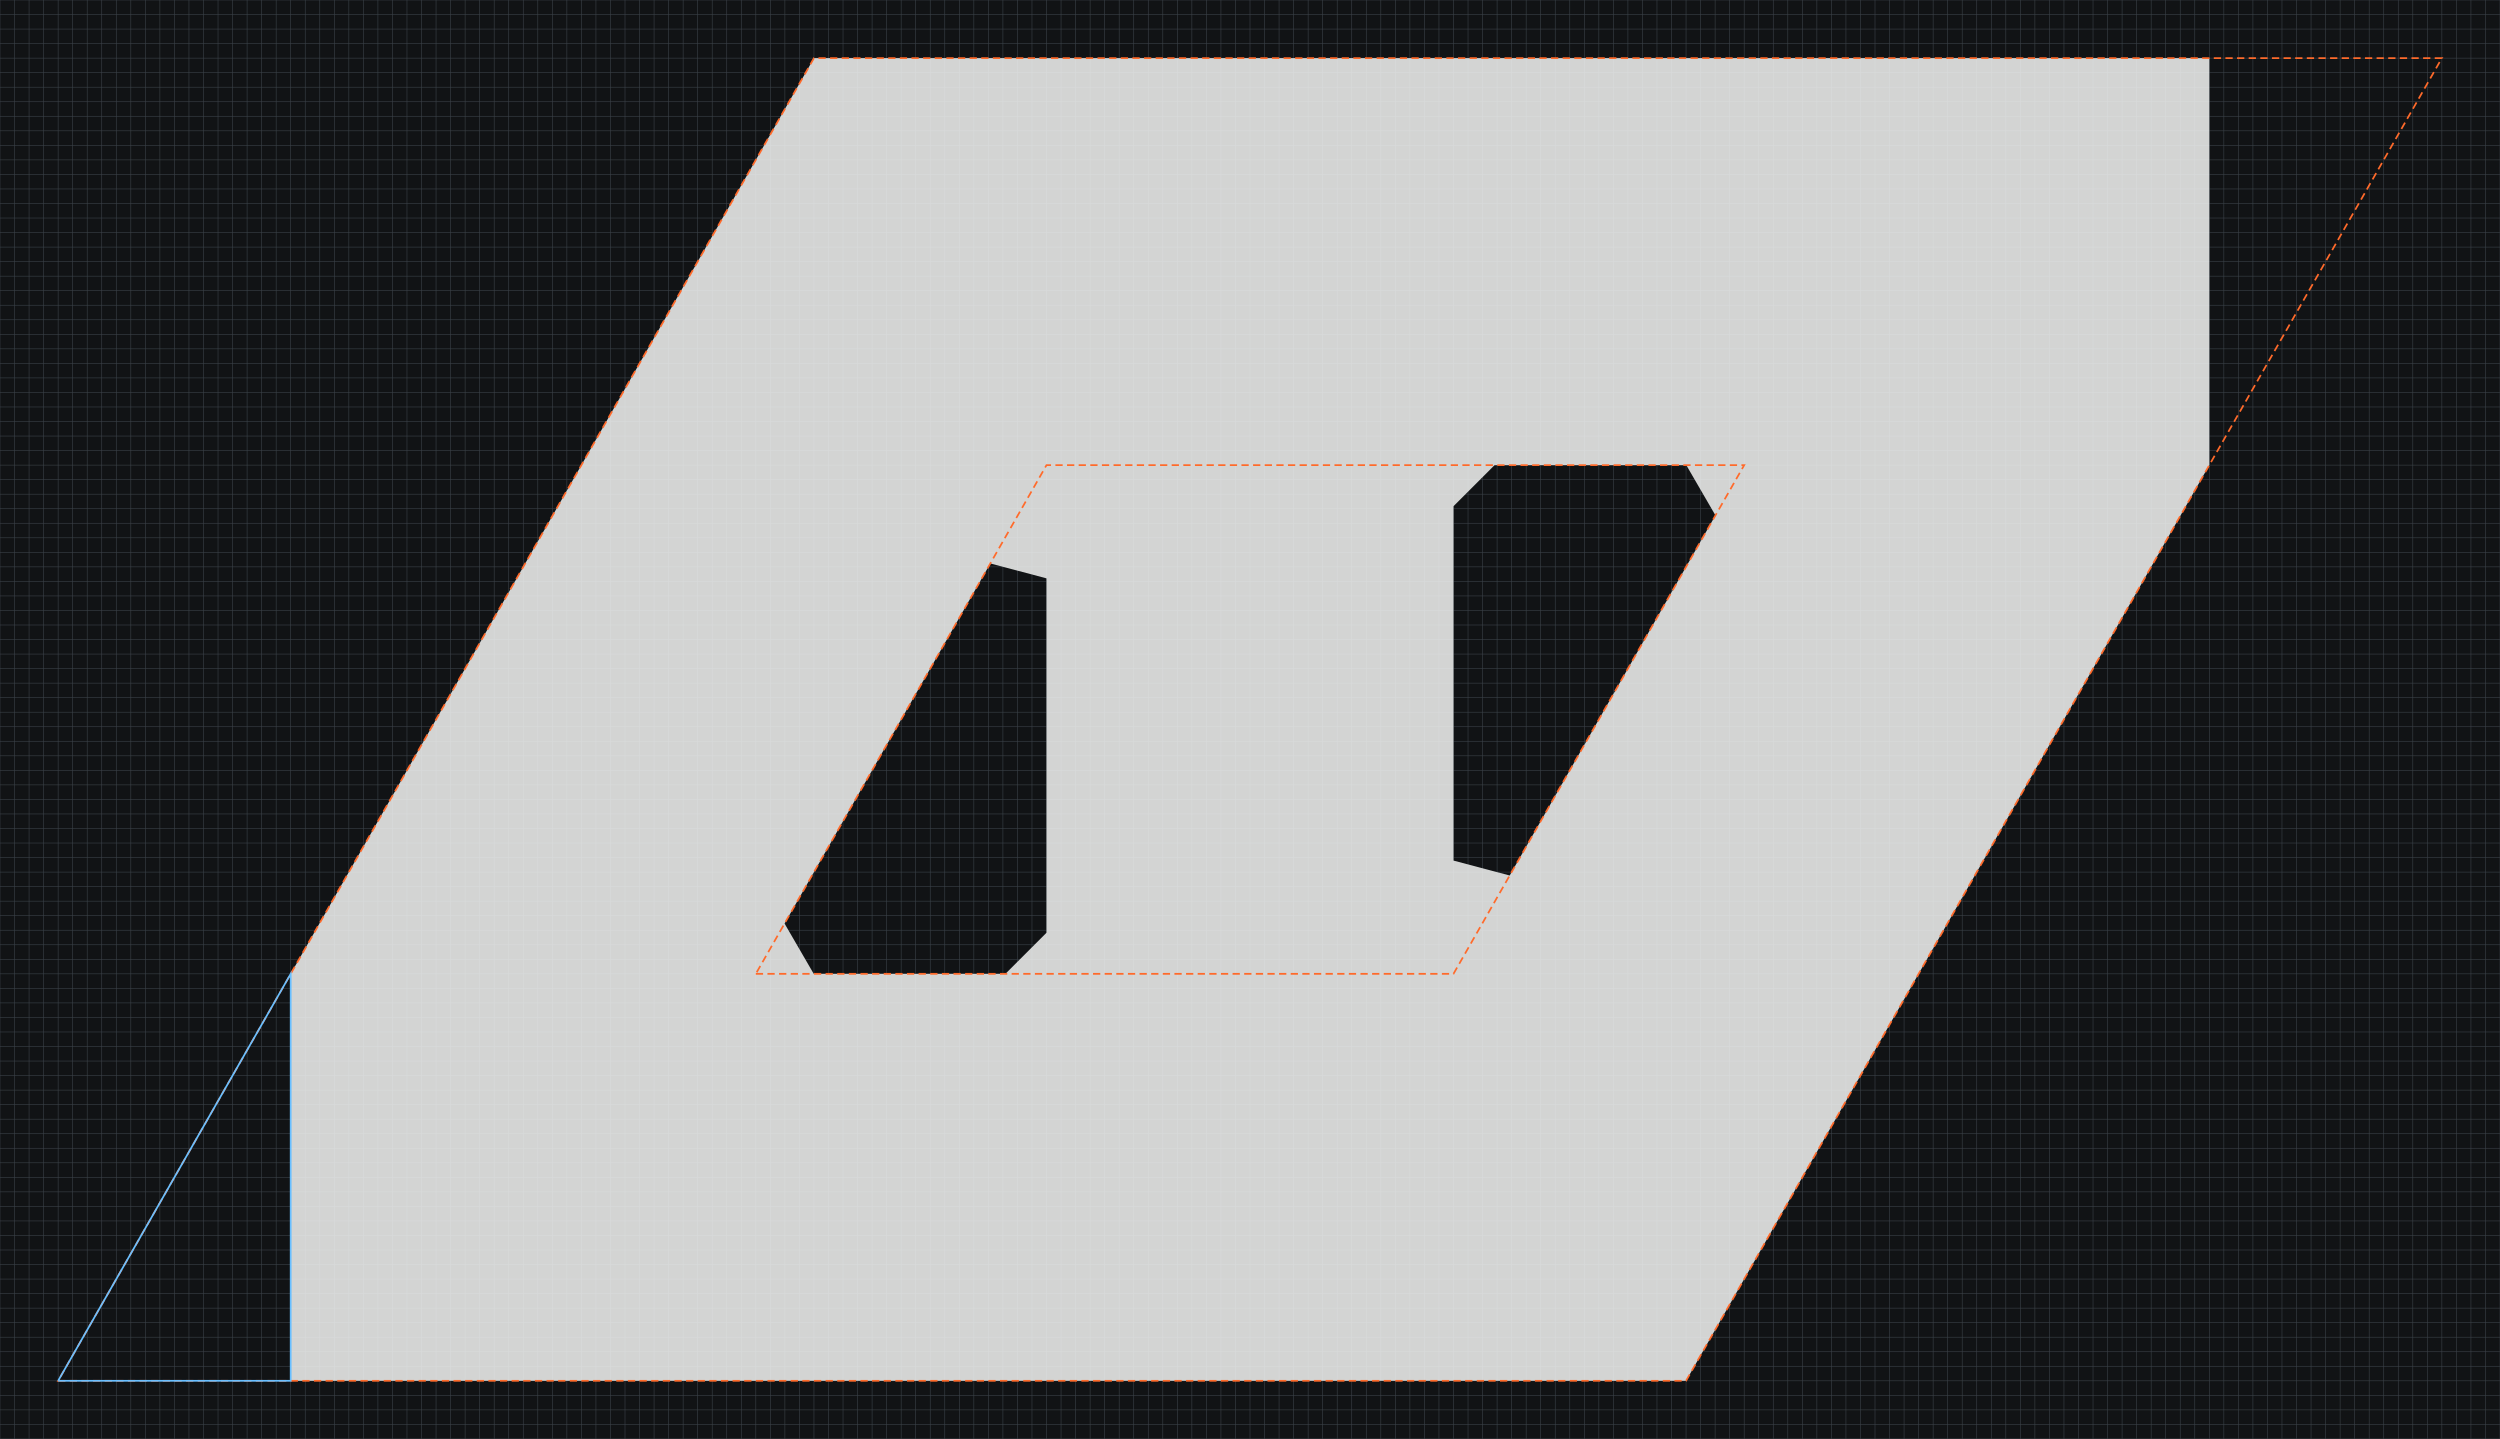
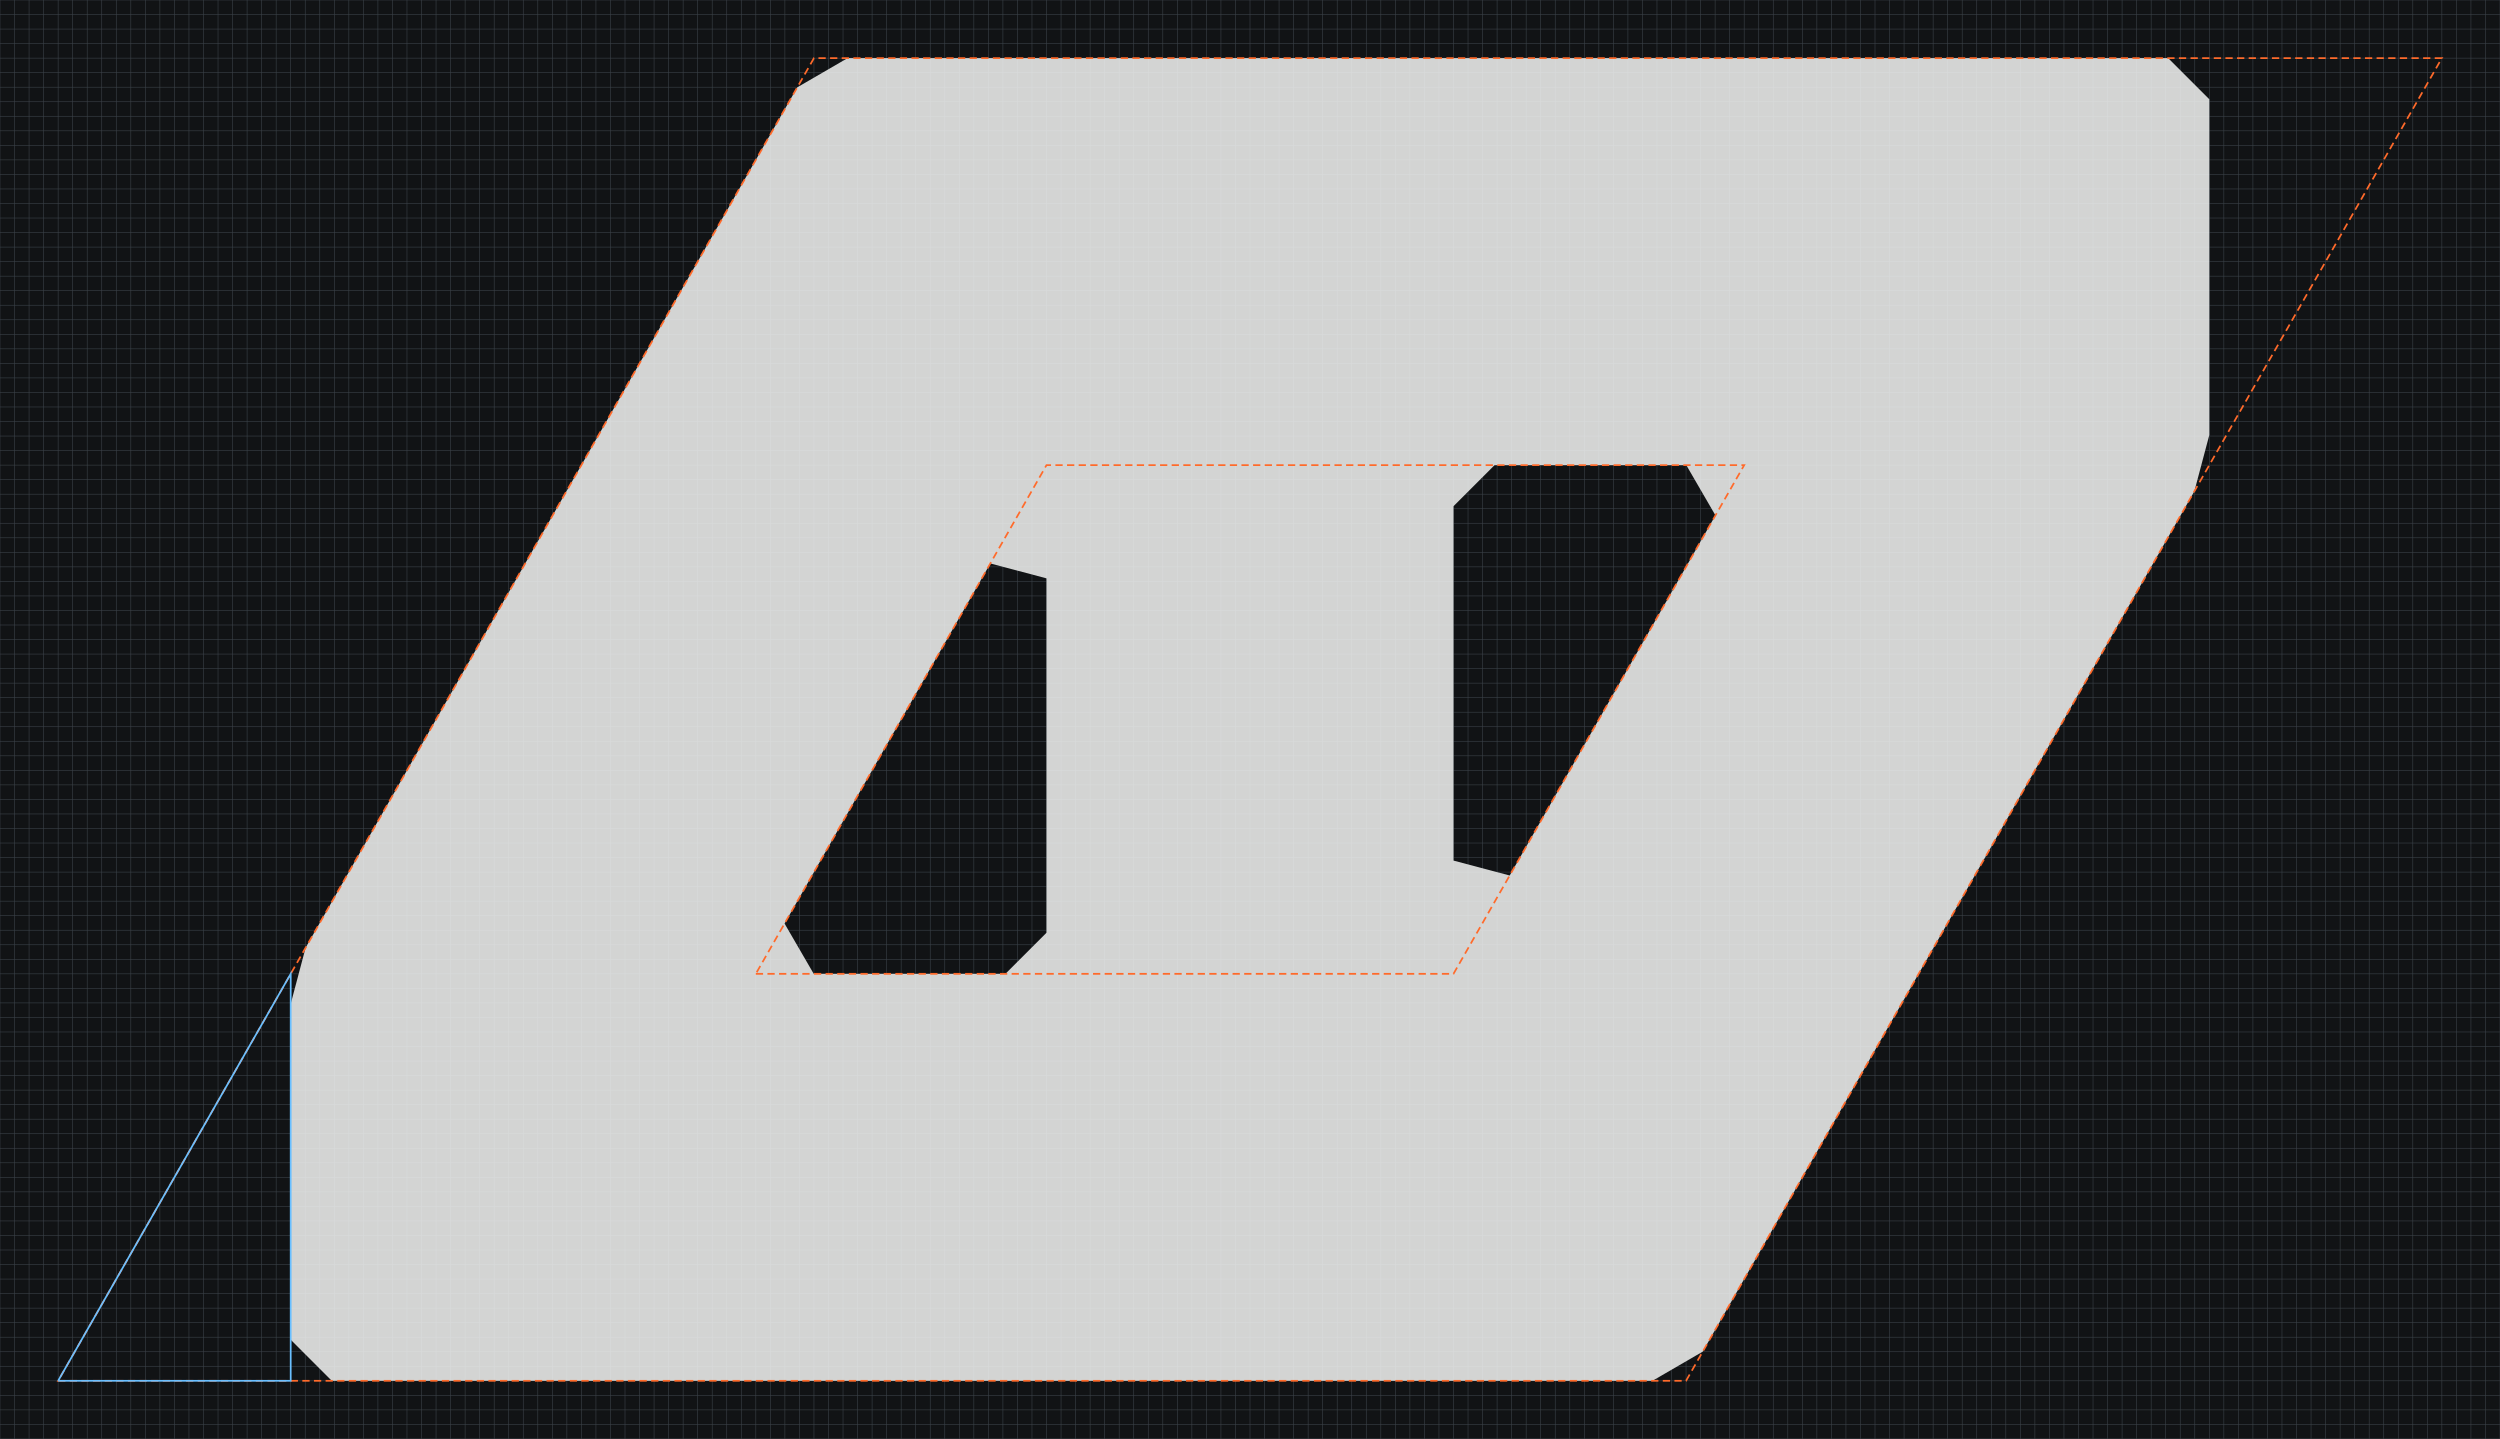
<svg xmlns="http://www.w3.org/2000/svg" viewBox="-12.0 -12.0 516.0 297.0">
  <rect x="-12.0" y="-12.0" width="516.0" height="297.0" fill="#111315" />
  <g stroke="#3A4148" stroke-width="0.12">
    <line x1="-12.0" y1="-12.0" x2="-12.0" y2="285.0" />
    <line x1="-9.0" y1="-12.0" x2="-9.0" y2="285.0" />
    <line x1="-6.0" y1="-12.0" x2="-6.0" y2="285.0" />
    <line x1="-3.0" y1="-12.0" x2="-3.0" y2="285.0" />
    <line x1="0.0" y1="-12.0" x2="0.0" y2="285.0" />
    <line x1="3.0" y1="-12.0" x2="3.0" y2="285.0" />
    <line x1="6.0" y1="-12.0" x2="6.0" y2="285.0" />
    <line x1="9.0" y1="-12.0" x2="9.0" y2="285.0" />
    <line x1="12.0" y1="-12.0" x2="12.0" y2="285.0" />
    <line x1="15.0" y1="-12.0" x2="15.0" y2="285.0" />
    <line x1="18.0" y1="-12.0" x2="18.0" y2="285.0" />
    <line x1="21.0" y1="-12.0" x2="21.0" y2="285.0" />
    <line x1="24.0" y1="-12.0" x2="24.0" y2="285.0" />
    <line x1="27.0" y1="-12.0" x2="27.0" y2="285.0" />
    <line x1="30.0" y1="-12.0" x2="30.0" y2="285.0" />
    <line x1="33.0" y1="-12.0" x2="33.0" y2="285.0" />
    <line x1="36.0" y1="-12.0" x2="36.0" y2="285.0" />
    <line x1="39.0" y1="-12.0" x2="39.0" y2="285.0" />
    <line x1="42.0" y1="-12.0" x2="42.0" y2="285.0" />
    <line x1="45.0" y1="-12.0" x2="45.0" y2="285.0" />
    <line x1="48.0" y1="-12.0" x2="48.0" y2="285.0" />
    <line x1="51.0" y1="-12.0" x2="51.0" y2="285.0" />
    <line x1="54.0" y1="-12.0" x2="54.0" y2="285.0" />
    <line x1="57.0" y1="-12.0" x2="57.0" y2="285.0" />
    <line x1="60.0" y1="-12.0" x2="60.0" y2="285.0" />
    <line x1="63.0" y1="-12.0" x2="63.0" y2="285.0" />
    <line x1="66.0" y1="-12.0" x2="66.0" y2="285.0" />
    <line x1="69.0" y1="-12.0" x2="69.0" y2="285.0" />
    <line x1="72.0" y1="-12.0" x2="72.0" y2="285.0" />
    <line x1="75.0" y1="-12.0" x2="75.0" y2="285.0" />
    <line x1="78.0" y1="-12.0" x2="78.0" y2="285.0" />
    <line x1="81.0" y1="-12.0" x2="81.0" y2="285.0" />
    <line x1="84.0" y1="-12.0" x2="84.0" y2="285.0" />
    <line x1="87.0" y1="-12.0" x2="87.0" y2="285.0" />
    <line x1="90.0" y1="-12.0" x2="90.0" y2="285.0" />
    <line x1="93.0" y1="-12.0" x2="93.0" y2="285.0" />
    <line x1="96.0" y1="-12.0" x2="96.0" y2="285.0" />
    <line x1="99.0" y1="-12.0" x2="99.0" y2="285.0" />
    <line x1="102.0" y1="-12.0" x2="102.0" y2="285.0" />
    <line x1="105.0" y1="-12.0" x2="105.0" y2="285.0" />
    <line x1="108.0" y1="-12.0" x2="108.0" y2="285.0" />
    <line x1="111.0" y1="-12.0" x2="111.0" y2="285.0" />
    <line x1="114.0" y1="-12.0" x2="114.0" y2="285.0" />
    <line x1="117.0" y1="-12.0" x2="117.0" y2="285.0" />
    <line x1="120.0" y1="-12.0" x2="120.0" y2="285.0" />
    <line x1="123.0" y1="-12.0" x2="123.0" y2="285.0" />
    <line x1="126.0" y1="-12.0" x2="126.0" y2="285.0" />
    <line x1="129.0" y1="-12.0" x2="129.0" y2="285.0" />
    <line x1="132.0" y1="-12.0" x2="132.0" y2="285.0" />
    <line x1="135.0" y1="-12.0" x2="135.0" y2="285.0" />
    <line x1="138.0" y1="-12.0" x2="138.0" y2="285.0" />
    <line x1="141.0" y1="-12.0" x2="141.0" y2="285.0" />
    <line x1="144.0" y1="-12.0" x2="144.0" y2="285.0" />
    <line x1="147.0" y1="-12.0" x2="147.0" y2="285.0" />
    <line x1="150.0" y1="-12.0" x2="150.0" y2="285.0" />
    <line x1="153.0" y1="-12.0" x2="153.0" y2="285.0" />
    <line x1="156.0" y1="-12.0" x2="156.0" y2="285.0" />
    <line x1="159.0" y1="-12.0" x2="159.0" y2="285.0" />
    <line x1="162.0" y1="-12.0" x2="162.0" y2="285.0" />
    <line x1="165.0" y1="-12.0" x2="165.0" y2="285.0" />
    <line x1="168.0" y1="-12.0" x2="168.0" y2="285.0" />
    <line x1="171.0" y1="-12.0" x2="171.0" y2="285.0" />
    <line x1="174.0" y1="-12.0" x2="174.0" y2="285.0" />
    <line x1="177.0" y1="-12.0" x2="177.0" y2="285.0" />
    <line x1="180.0" y1="-12.0" x2="180.0" y2="285.0" />
    <line x1="183.0" y1="-12.0" x2="183.0" y2="285.0" />
    <line x1="186.0" y1="-12.0" x2="186.0" y2="285.0" />
    <line x1="189.0" y1="-12.0" x2="189.0" y2="285.0" />
    <line x1="192.0" y1="-12.0" x2="192.0" y2="285.0" />
    <line x1="195.0" y1="-12.0" x2="195.0" y2="285.0" />
    <line x1="198.0" y1="-12.0" x2="198.0" y2="285.0" />
    <line x1="201.0" y1="-12.0" x2="201.0" y2="285.0" />
    <line x1="204.0" y1="-12.0" x2="204.0" y2="285.0" />
    <line x1="207.0" y1="-12.0" x2="207.0" y2="285.0" />
    <line x1="210.0" y1="-12.0" x2="210.0" y2="285.0" />
    <line x1="213.0" y1="-12.0" x2="213.0" y2="285.0" />
    <line x1="216.0" y1="-12.0" x2="216.0" y2="285.0" />
    <line x1="219.0" y1="-12.0" x2="219.0" y2="285.0" />
    <line x1="222.0" y1="-12.0" x2="222.0" y2="285.0" />
    <line x1="225.0" y1="-12.0" x2="225.0" y2="285.0" />
    <line x1="228.0" y1="-12.0" x2="228.0" y2="285.0" />
    <line x1="231.0" y1="-12.0" x2="231.0" y2="285.0" />
    <line x1="234.0" y1="-12.0" x2="234.0" y2="285.0" />
    <line x1="237.0" y1="-12.0" x2="237.0" y2="285.0" />
    <line x1="240.0" y1="-12.0" x2="240.0" y2="285.0" />
    <line x1="243.0" y1="-12.0" x2="243.0" y2="285.0" />
    <line x1="246.0" y1="-12.0" x2="246.0" y2="285.0" />
    <line x1="249.0" y1="-12.0" x2="249.0" y2="285.0" />
    <line x1="252.0" y1="-12.0" x2="252.0" y2="285.0" />
    <line x1="255.0" y1="-12.0" x2="255.0" y2="285.0" />
    <line x1="258.0" y1="-12.0" x2="258.0" y2="285.0" />
    <line x1="261.0" y1="-12.0" x2="261.0" y2="285.0" />
    <line x1="264.0" y1="-12.0" x2="264.0" y2="285.0" />
    <line x1="267.0" y1="-12.0" x2="267.0" y2="285.0" />
    <line x1="270.0" y1="-12.0" x2="270.0" y2="285.0" />
    <line x1="273.0" y1="-12.0" x2="273.0" y2="285.0" />
    <line x1="276.0" y1="-12.0" x2="276.0" y2="285.0" />
    <line x1="279.0" y1="-12.0" x2="279.0" y2="285.0" />
    <line x1="282.0" y1="-12.0" x2="282.0" y2="285.0" />
    <line x1="285.0" y1="-12.0" x2="285.0" y2="285.0" />
    <line x1="288.0" y1="-12.0" x2="288.0" y2="285.0" />
    <line x1="291.0" y1="-12.0" x2="291.0" y2="285.0" />
    <line x1="294.0" y1="-12.0" x2="294.0" y2="285.0" />
    <line x1="297.0" y1="-12.0" x2="297.0" y2="285.0" />
    <line x1="300.0" y1="-12.0" x2="300.0" y2="285.0" />
    <line x1="303.0" y1="-12.0" x2="303.0" y2="285.0" />
    <line x1="306.0" y1="-12.0" x2="306.0" y2="285.0" />
    <line x1="309.0" y1="-12.0" x2="309.0" y2="285.0" />
    <line x1="312.0" y1="-12.0" x2="312.0" y2="285.0" />
    <line x1="315.0" y1="-12.0" x2="315.0" y2="285.0" />
    <line x1="318.0" y1="-12.0" x2="318.0" y2="285.0" />
    <line x1="321.0" y1="-12.0" x2="321.0" y2="285.0" />
    <line x1="324.0" y1="-12.0" x2="324.0" y2="285.0" />
    <line x1="327.0" y1="-12.0" x2="327.0" y2="285.0" />
    <line x1="330.0" y1="-12.0" x2="330.0" y2="285.0" />
    <line x1="333.0" y1="-12.0" x2="333.0" y2="285.0" />
    <line x1="336.0" y1="-12.0" x2="336.0" y2="285.0" />
    <line x1="339.0" y1="-12.0" x2="339.0" y2="285.0" />
    <line x1="342.0" y1="-12.0" x2="342.0" y2="285.0" />
    <line x1="345.0" y1="-12.0" x2="345.0" y2="285.0" />
    <line x1="348.0" y1="-12.0" x2="348.0" y2="285.0" />
    <line x1="351.0" y1="-12.0" x2="351.0" y2="285.0" />
    <line x1="354.0" y1="-12.0" x2="354.0" y2="285.0" />
    <line x1="357.0" y1="-12.0" x2="357.0" y2="285.0" />
    <line x1="360.0" y1="-12.0" x2="360.0" y2="285.0" />
    <line x1="363.0" y1="-12.0" x2="363.0" y2="285.0" />
    <line x1="366.0" y1="-12.0" x2="366.0" y2="285.0" />
    <line x1="369.0" y1="-12.0" x2="369.0" y2="285.0" />
    <line x1="372.0" y1="-12.0" x2="372.0" y2="285.0" />
    <line x1="375.0" y1="-12.0" x2="375.0" y2="285.0" />
    <line x1="378.0" y1="-12.0" x2="378.0" y2="285.0" />
    <line x1="381.0" y1="-12.0" x2="381.0" y2="285.0" />
    <line x1="384.0" y1="-12.0" x2="384.0" y2="285.0" />
    <line x1="387.0" y1="-12.0" x2="387.0" y2="285.0" />
    <line x1="390.0" y1="-12.0" x2="390.0" y2="285.0" />
    <line x1="393.0" y1="-12.0" x2="393.0" y2="285.0" />
    <line x1="396.0" y1="-12.0" x2="396.0" y2="285.0" />
    <line x1="399.0" y1="-12.0" x2="399.0" y2="285.0" />
    <line x1="402.0" y1="-12.0" x2="402.0" y2="285.0" />
    <line x1="405.0" y1="-12.0" x2="405.0" y2="285.0" />
    <line x1="408.0" y1="-12.0" x2="408.0" y2="285.0" />
    <line x1="411.0" y1="-12.0" x2="411.0" y2="285.0" />
    <line x1="414.0" y1="-12.0" x2="414.0" y2="285.0" />
    <line x1="417.0" y1="-12.0" x2="417.0" y2="285.0" />
    <line x1="420.0" y1="-12.0" x2="420.0" y2="285.0" />
    <line x1="423.0" y1="-12.0" x2="423.0" y2="285.0" />
    <line x1="426.0" y1="-12.0" x2="426.0" y2="285.0" />
    <line x1="429.0" y1="-12.0" x2="429.0" y2="285.0" />
    <line x1="432.0" y1="-12.0" x2="432.0" y2="285.0" />
    <line x1="435.0" y1="-12.0" x2="435.0" y2="285.0" />
    <line x1="438.0" y1="-12.0" x2="438.0" y2="285.0" />
    <line x1="441.0" y1="-12.0" x2="441.0" y2="285.0" />
    <line x1="444.0" y1="-12.0" x2="444.0" y2="285.0" />
    <line x1="447.0" y1="-12.0" x2="447.0" y2="285.0" />
    <line x1="450.0" y1="-12.0" x2="450.0" y2="285.0" />
    <line x1="453.0" y1="-12.0" x2="453.0" y2="285.0" />
    <line x1="456.0" y1="-12.0" x2="456.0" y2="285.0" />
    <line x1="459.0" y1="-12.0" x2="459.0" y2="285.0" />
    <line x1="462.0" y1="-12.0" x2="462.0" y2="285.0" />
    <line x1="465.0" y1="-12.0" x2="465.0" y2="285.0" />
    <line x1="468.0" y1="-12.0" x2="468.0" y2="285.0" />
    <line x1="471.0" y1="-12.0" x2="471.0" y2="285.0" />
    <line x1="474.0" y1="-12.0" x2="474.0" y2="285.0" />
    <line x1="477.0" y1="-12.0" x2="477.0" y2="285.0" />
    <line x1="480.0" y1="-12.0" x2="480.0" y2="285.0" />
    <line x1="483.0" y1="-12.0" x2="483.0" y2="285.0" />
    <line x1="486.0" y1="-12.0" x2="486.0" y2="285.0" />
    <line x1="489.0" y1="-12.0" x2="489.0" y2="285.0" />
    <line x1="492.0" y1="-12.0" x2="492.0" y2="285.0" />
    <line x1="495.0" y1="-12.0" x2="495.0" y2="285.0" />
    <line x1="498.0" y1="-12.0" x2="498.0" y2="285.0" />
    <line x1="501.0" y1="-12.0" x2="501.0" y2="285.0" />
    <line x1="504.0" y1="-12.0" x2="504.0" y2="285.0" />
    <line x1="-12.0" y1="-12.0" x2="504.0" y2="-12.0" />
    <line x1="-12.0" y1="-9.0" x2="504.0" y2="-9.0" />
    <line x1="-12.0" y1="-6.0" x2="504.0" y2="-6.0" />
    <line x1="-12.0" y1="-3.0" x2="504.0" y2="-3.0" />
    <line x1="-12.0" y1="0.0" x2="504.0" y2="0.0" />
    <line x1="-12.0" y1="3.0" x2="504.0" y2="3.0" />
    <line x1="-12.0" y1="6.0" x2="504.0" y2="6.0" />
    <line x1="-12.0" y1="9.0" x2="504.0" y2="9.0" />
    <line x1="-12.0" y1="12.0" x2="504.0" y2="12.0" />
    <line x1="-12.0" y1="15.0" x2="504.0" y2="15.0" />
    <line x1="-12.0" y1="18.0" x2="504.0" y2="18.0" />
    <line x1="-12.0" y1="21.0" x2="504.0" y2="21.0" />
    <line x1="-12.0" y1="24.0" x2="504.0" y2="24.0" />
    <line x1="-12.0" y1="27.0" x2="504.0" y2="27.0" />
    <line x1="-12.0" y1="30.0" x2="504.0" y2="30.0" />
    <line x1="-12.0" y1="33.0" x2="504.0" y2="33.0" />
    <line x1="-12.0" y1="36.0" x2="504.0" y2="36.0" />
    <line x1="-12.0" y1="39.0" x2="504.0" y2="39.0" />
    <line x1="-12.0" y1="42.0" x2="504.0" y2="42.0" />
    <line x1="-12.0" y1="45.0" x2="504.0" y2="45.0" />
    <line x1="-12.0" y1="48.0" x2="504.0" y2="48.0" />
    <line x1="-12.0" y1="51.0" x2="504.0" y2="51.0" />
    <line x1="-12.0" y1="54.0" x2="504.0" y2="54.0" />
    <line x1="-12.0" y1="57.0" x2="504.0" y2="57.0" />
    <line x1="-12.0" y1="60.0" x2="504.0" y2="60.0" />
    <line x1="-12.0" y1="63.0" x2="504.0" y2="63.0" />
    <line x1="-12.0" y1="66.0" x2="504.0" y2="66.0" />
    <line x1="-12.0" y1="69.0" x2="504.0" y2="69.0" />
    <line x1="-12.0" y1="72.0" x2="504.0" y2="72.0" />
    <line x1="-12.0" y1="75.0" x2="504.0" y2="75.0" />
    <line x1="-12.0" y1="78.0" x2="504.0" y2="78.0" />
    <line x1="-12.0" y1="81.0" x2="504.0" y2="81.0" />
    <line x1="-12.0" y1="84.0" x2="504.0" y2="84.0" />
    <line x1="-12.0" y1="87.0" x2="504.0" y2="87.0" />
    <line x1="-12.0" y1="90.0" x2="504.0" y2="90.0" />
    <line x1="-12.0" y1="93.0" x2="504.0" y2="93.0" />
    <line x1="-12.0" y1="96.0" x2="504.0" y2="96.0" />
    <line x1="-12.0" y1="99.0" x2="504.0" y2="99.0" />
    <line x1="-12.0" y1="102.0" x2="504.0" y2="102.0" />
    <line x1="-12.0" y1="105.0" x2="504.0" y2="105.0" />
    <line x1="-12.0" y1="108.0" x2="504.0" y2="108.0" />
    <line x1="-12.0" y1="111.0" x2="504.0" y2="111.0" />
    <line x1="-12.0" y1="114.0" x2="504.0" y2="114.0" />
    <line x1="-12.0" y1="117.0" x2="504.0" y2="117.0" />
    <line x1="-12.0" y1="120.0" x2="504.0" y2="120.0" />
    <line x1="-12.0" y1="123.0" x2="504.0" y2="123.0" />
    <line x1="-12.0" y1="126.0" x2="504.0" y2="126.0" />
    <line x1="-12.0" y1="129.0" x2="504.0" y2="129.0" />
    <line x1="-12.0" y1="132.0" x2="504.0" y2="132.0" />
    <line x1="-12.0" y1="135.0" x2="504.0" y2="135.0" />
    <line x1="-12.0" y1="138.0" x2="504.0" y2="138.0" />
    <line x1="-12.0" y1="141.0" x2="504.0" y2="141.0" />
    <line x1="-12.0" y1="144.0" x2="504.0" y2="144.0" />
    <line x1="-12.0" y1="147.0" x2="504.0" y2="147.0" />
    <line x1="-12.0" y1="150.0" x2="504.0" y2="150.0" />
    <line x1="-12.0" y1="153.0" x2="504.0" y2="153.0" />
    <line x1="-12.0" y1="156.0" x2="504.0" y2="156.0" />
    <line x1="-12.0" y1="159.0" x2="504.0" y2="159.0" />
    <line x1="-12.0" y1="162.0" x2="504.0" y2="162.0" />
    <line x1="-12.0" y1="165.0" x2="504.0" y2="165.0" />
    <line x1="-12.0" y1="168.0" x2="504.0" y2="168.0" />
    <line x1="-12.0" y1="171.0" x2="504.0" y2="171.0" />
    <line x1="-12.0" y1="174.0" x2="504.0" y2="174.0" />
    <line x1="-12.0" y1="177.0" x2="504.0" y2="177.0" />
    <line x1="-12.0" y1="180.0" x2="504.0" y2="180.0" />
    <line x1="-12.0" y1="183.0" x2="504.0" y2="183.0" />
    <line x1="-12.0" y1="186.0" x2="504.0" y2="186.0" />
    <line x1="-12.0" y1="189.0" x2="504.0" y2="189.0" />
    <line x1="-12.0" y1="192.0" x2="504.0" y2="192.0" />
    <line x1="-12.0" y1="195.0" x2="504.0" y2="195.0" />
    <line x1="-12.0" y1="198.0" x2="504.0" y2="198.0" />
    <line x1="-12.0" y1="201.0" x2="504.0" y2="201.0" />
    <line x1="-12.0" y1="204.0" x2="504.0" y2="204.0" />
    <line x1="-12.0" y1="207.0" x2="504.0" y2="207.0" />
    <line x1="-12.0" y1="210.0" x2="504.0" y2="210.0" />
    <line x1="-12.0" y1="213.0" x2="504.0" y2="213.0" />
    <line x1="-12.0" y1="216.0" x2="504.0" y2="216.0" />
    <line x1="-12.0" y1="219.0" x2="504.0" y2="219.0" />
    <line x1="-12.0" y1="222.0" x2="504.0" y2="222.0" />
    <line x1="-12.0" y1="225.0" x2="504.0" y2="225.0" />
    <line x1="-12.0" y1="228.0" x2="504.0" y2="228.0" />
    <line x1="-12.0" y1="231.0" x2="504.0" y2="231.0" />
    <line x1="-12.0" y1="234.0" x2="504.0" y2="234.0" />
    <line x1="-12.0" y1="237.0" x2="504.0" y2="237.0" />
    <line x1="-12.0" y1="240.0" x2="504.0" y2="240.0" />
    <line x1="-12.0" y1="243.0" x2="504.0" y2="243.0" />
    <line x1="-12.0" y1="246.0" x2="504.0" y2="246.0" />
    <line x1="-12.0" y1="249.0" x2="504.0" y2="249.0" />
    <line x1="-12.0" y1="252.0" x2="504.0" y2="252.0" />
    <line x1="-12.0" y1="255.0" x2="504.0" y2="255.0" />
    <line x1="-12.0" y1="258.0" x2="504.0" y2="258.0" />
    <line x1="-12.0" y1="261.0" x2="504.0" y2="261.0" />
    <line x1="-12.0" y1="264.0" x2="504.0" y2="264.0" />
    <line x1="-12.0" y1="267.0" x2="504.0" y2="267.0" />
    <line x1="-12.0" y1="270.0" x2="504.0" y2="270.0" />
    <line x1="-12.0" y1="273.0" x2="504.0" y2="273.0" />
    <line x1="-12.0" y1="276.0" x2="504.0" y2="276.0" />
    <line x1="-12.0" y1="279.0" x2="504.0" y2="279.0" />
    <line x1="-12.0" y1="282.0" x2="504.0" y2="282.0" />
    <line x1="-12.0" y1="285.0" x2="504.0" y2="285.0" />
  </g>
-   <path d="M48.000,189.000 L48.000,273.000 L336.000,273.000 L444.000,84.000 L444.000,0.000 L156.000,0.000 Z M149.931,178.621 L155.954,189.000 L195.515,189.000 L204.000,180.515 L204.000,107.377 L192.402,104.296 Z M299.598,168.704 L288.000,165.623 L288.000,92.485 L296.485,84.000 L336.046,84.000 L342.069,94.379 Z" fill="#F5F6F4" fill-rule="evenodd" opacity="0.85" />
+   <path d="M51.080,183.610 L48.000,195.208 L48.000,264.515 L56.485,273.000 L329.063,273.000 L339.442,266.977 L440.920,89.390 L444.000,77.792 L444.000,8.485 L435.515,0.000 L162.937,0.000 L152.558,6.023 Z M149.931,178.621 L155.954,189.000 L195.515,189.000 L204.000,180.515 L204.000,107.377 L192.402,104.296 Z M299.598,168.704 L288.000,165.623 L288.000,92.485 L296.485,84.000 L336.046,84.000 L342.069,94.379 Z" fill="#F5F6F4" fill-rule="evenodd" opacity="0.85" />
  <g fill="none" stroke="#FF6A2A" stroke-width="0.36" stroke-dasharray="1.5,0.9">
    <polygon points="0.0,273.0 336.0,273.0 492.0,0.0 156.0,0.0" />
    <polygon points="144.0,189.0 288.0,189.0 348.0,84.0 204.0,84.0" />
  </g>
  <g fill="none" stroke="#69BFFF" stroke-width="0.36">
    <polyline points="0,273.0 48.0,273.0 48.0,189.0 0,273.0" />
  </g>
</svg>
